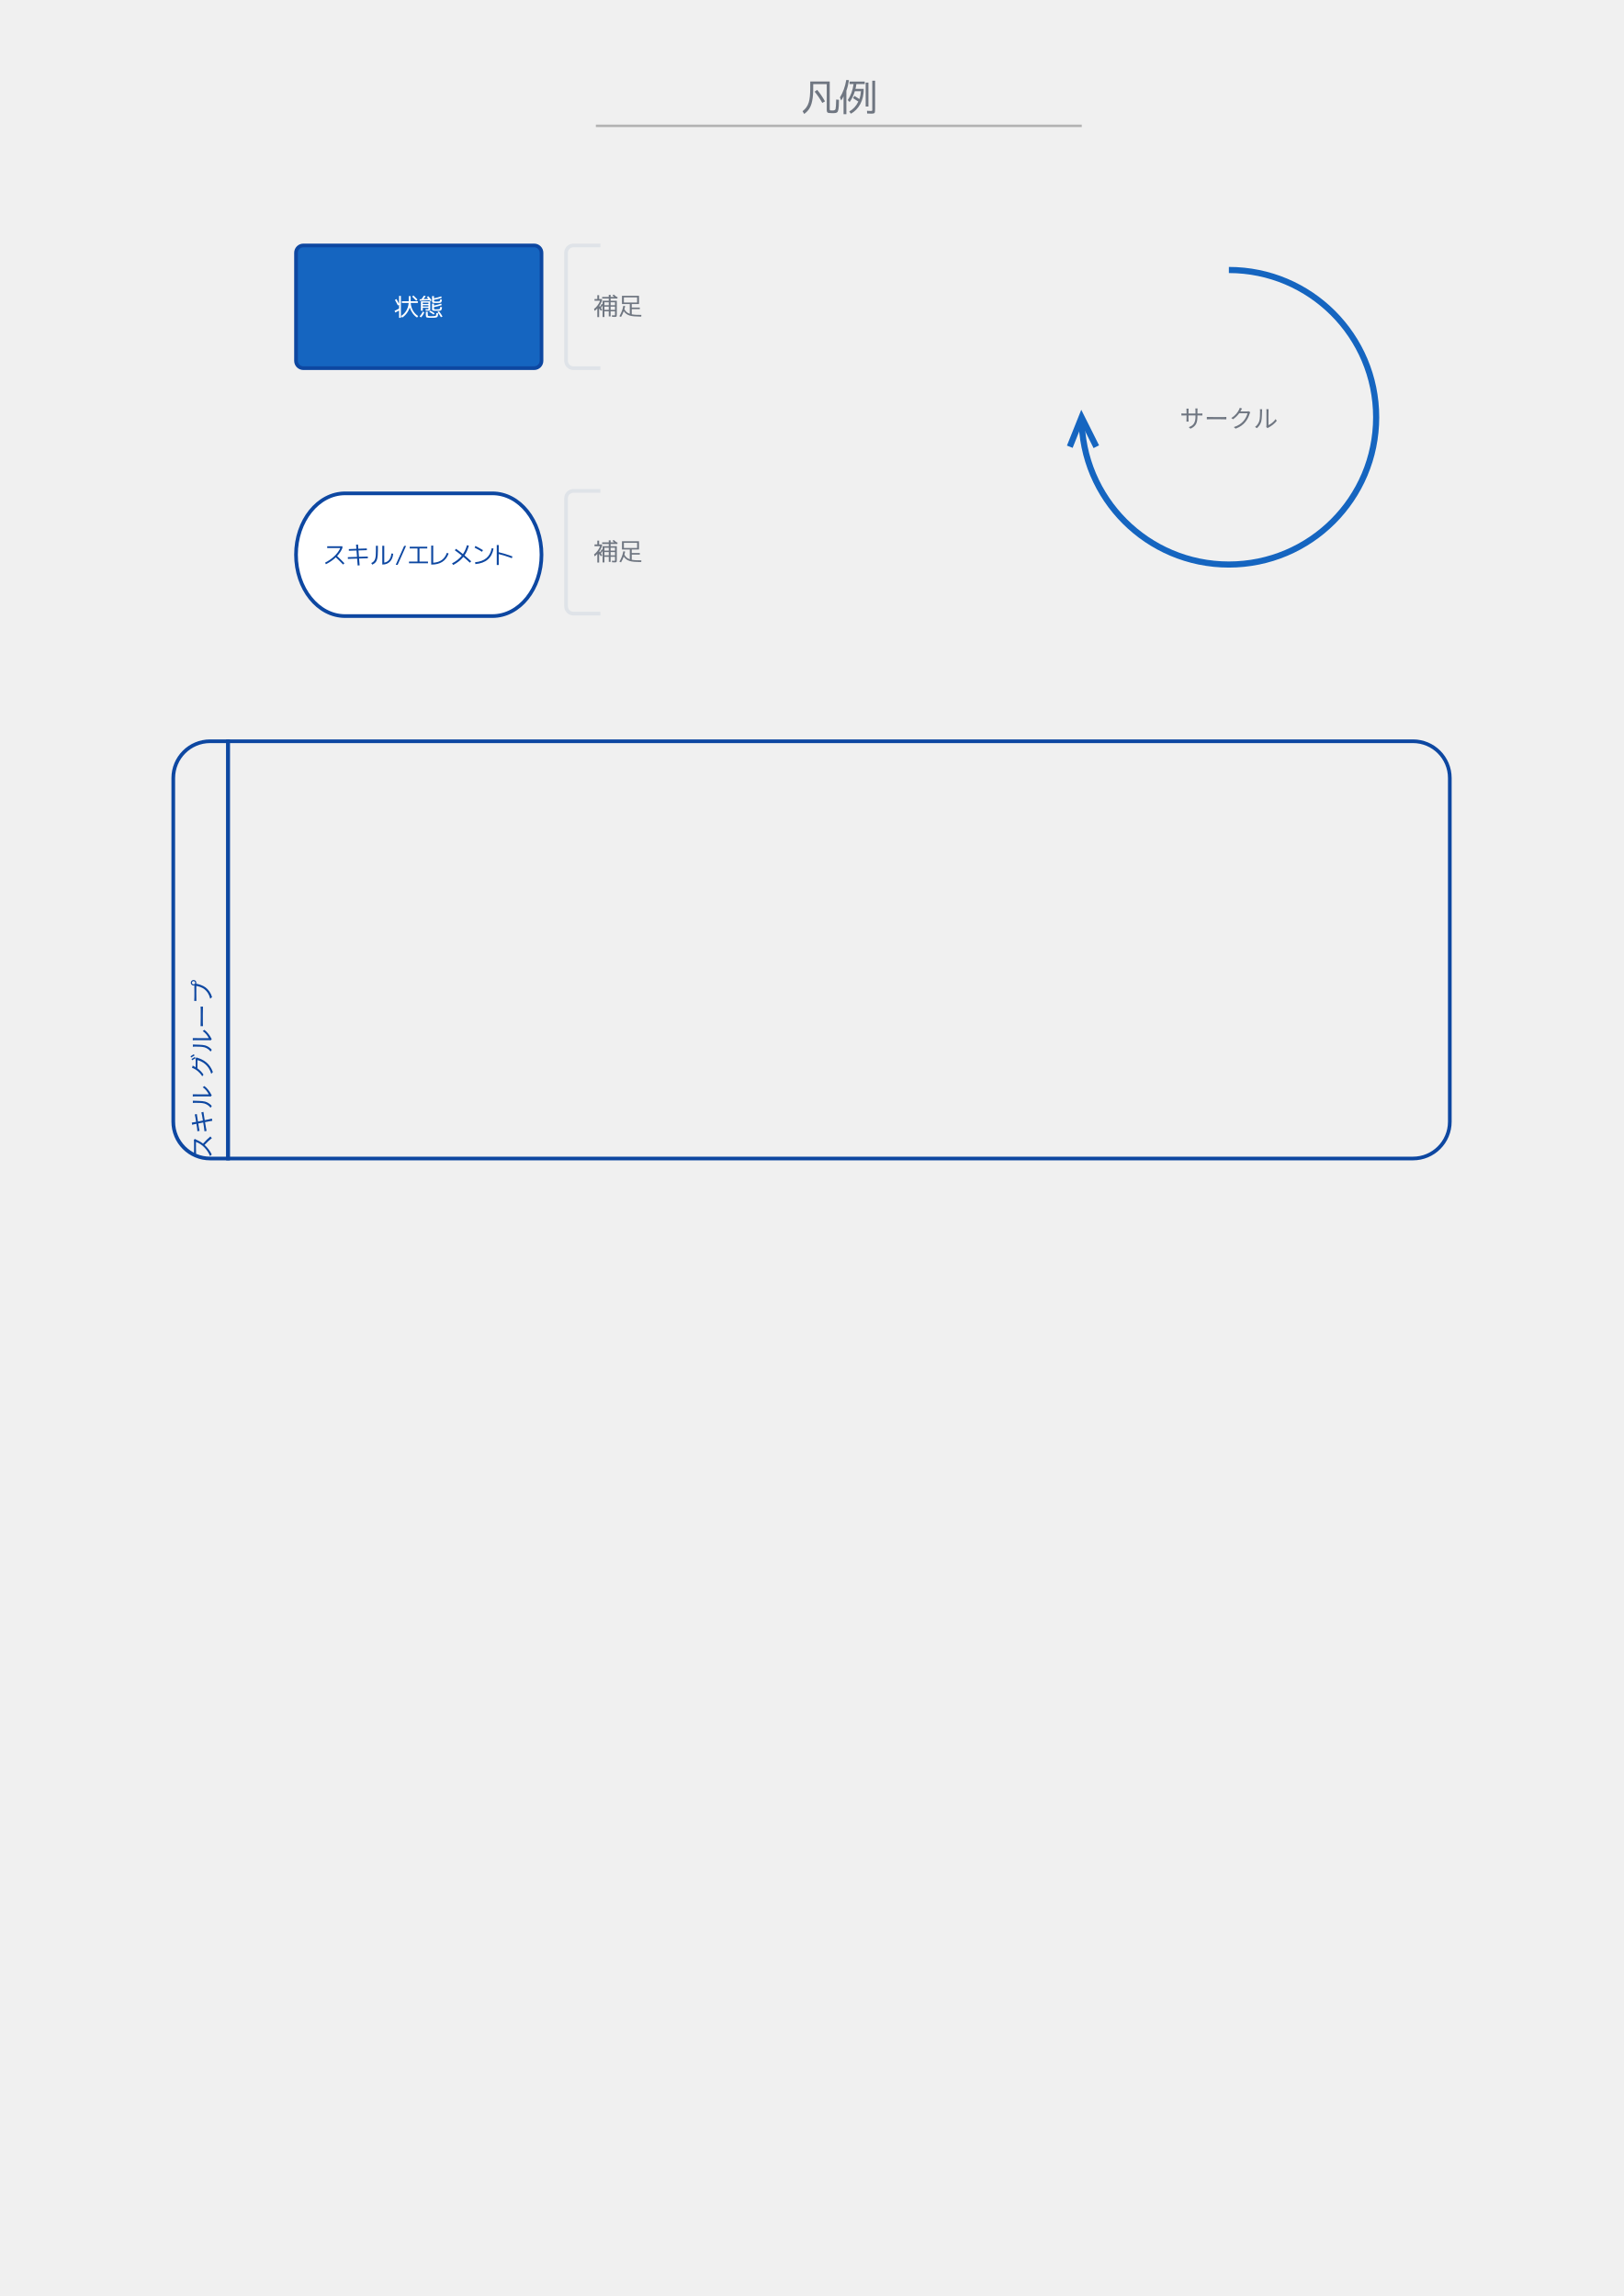
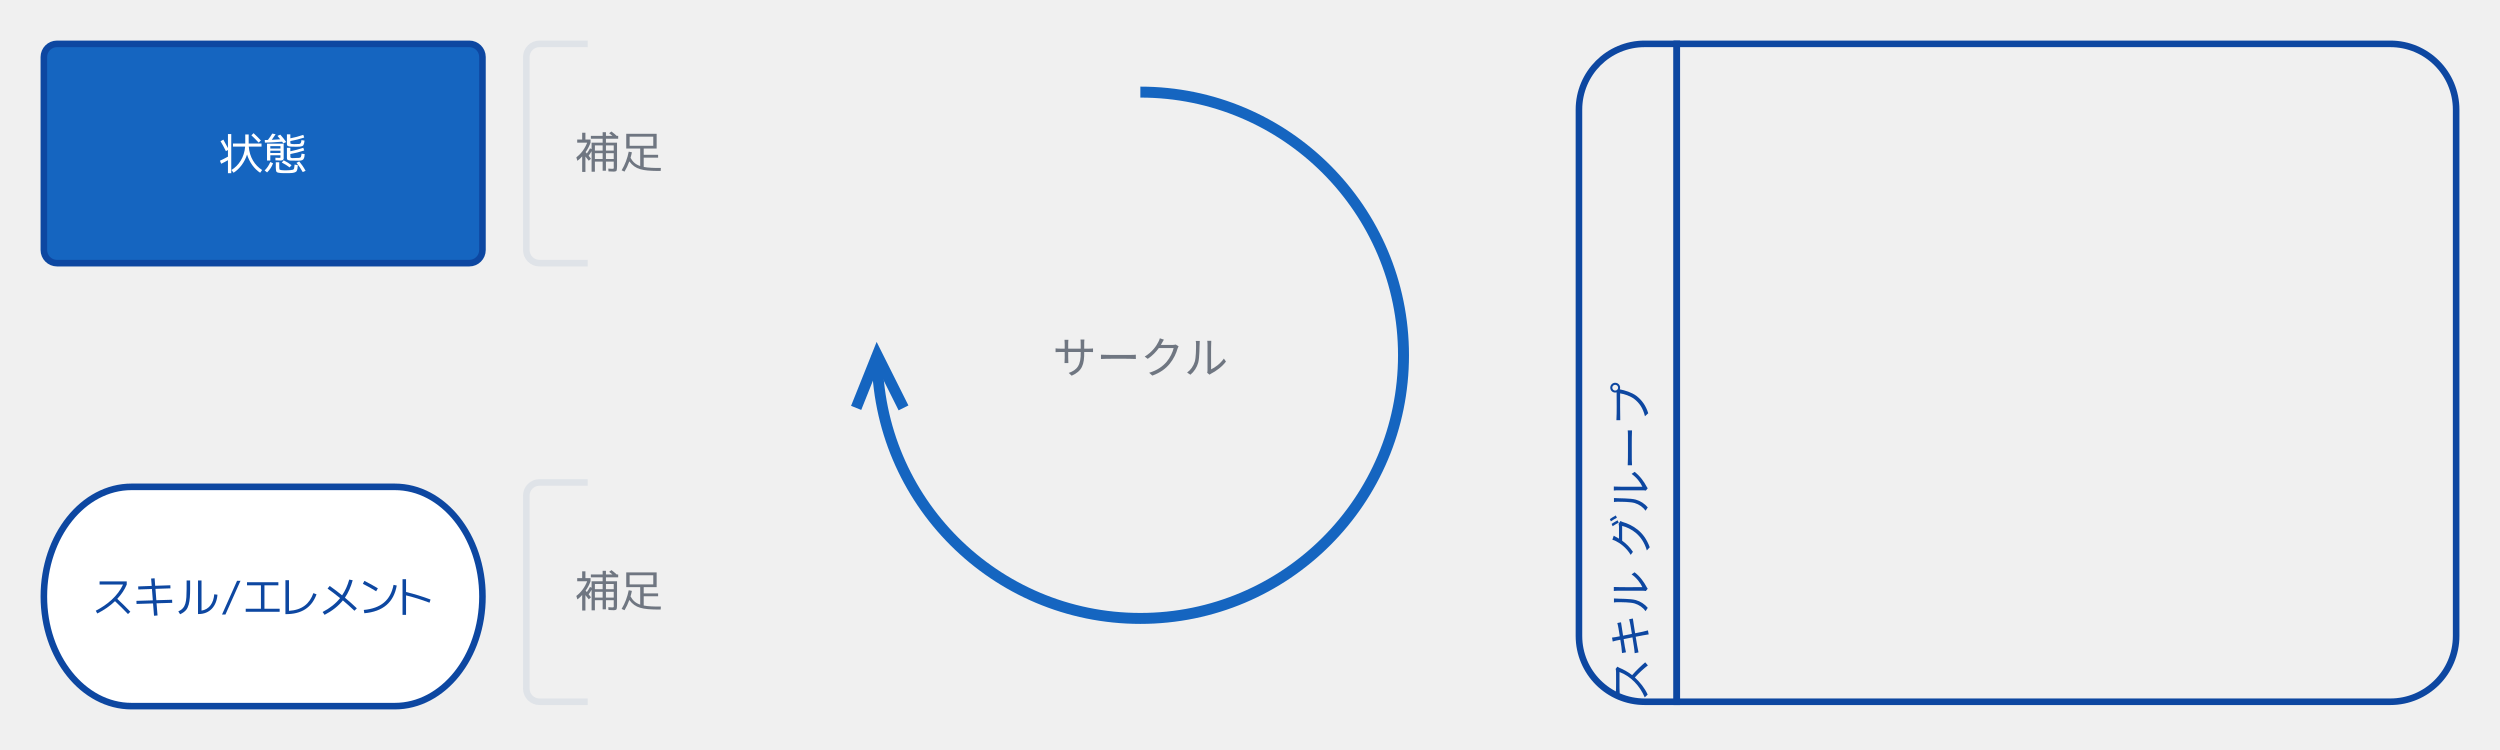
- <svg xmlns="http://www.w3.org/2000/svg" xmlns:ns1="lucid" xmlns:xlink="http://www.w3.org/1999/xlink" width="1322.83" height="1870.87">
-   <g transform="translate(-1258.835 0)" ns1:page-tab-id="9Q72TVNhmu1u">
-     <path d="M1444.6 944H1430a30 30 0 0 1-30-30V634a30 30 0 0 1 30-30h14.6z" stroke="#0d47a1" stroke-width="3" fill="#fff" fill-opacity="0" />
-     <path d="M1444.6 604H2410a30 30 0 0 1 30 30v280a30 30 0 0 1-30 30h-965.4z" stroke="#0d47a1" stroke-width="3" fill="none" />
-     <use xlink:href="#a" transform="matrix(-1.8369701987210297e-16,-1,1,-1.8369701987210297e-16,1400,944) translate(0 30.9)" />
-     <use xlink:href="#b" transform="matrix(-1.8369701987210297e-16,-1,1,-1.8369701987210297e-16,1400,944) translate(20 30.9)" />
-     <use xlink:href="#c" transform="matrix(-1.8369701987210297e-16,-1,1,-1.8369701987210297e-16,1400,944) translate(40 30.9)" />
-     <use xlink:href="#d" transform="matrix(-1.8369701987210297e-16,-1,1,-1.8369701987210297e-16,1400,944) translate(65.8 30.9)" />
-     <use xlink:href="#e" transform="matrix(-1.8369701987210297e-16,-1,1,-1.8369701987210297e-16,1400,944) translate(85.8 30.9)" />
-     <use xlink:href="#f" transform="matrix(-1.8369701987210297e-16,-1,1,-1.8369701987210297e-16,1400,944) translate(105.8 30.9)" />
-     <use xlink:href="#g" transform="matrix(-1.8369701987210297e-16,-1,1,-1.8369701987210297e-16,1400,944) translate(125.8 30.9)" />
-     <path d="M1660 402c22.1 0 40 22.4 40 50s-17.9 50-40 50h-120c-22.1 0-40-22.4-40-50s17.9-50 40-50z" stroke="#0d47a1" stroke-width="3" fill="#fff" />
-     <use xlink:href="#h" transform="matrix(1,0,0,1,1505,407) translate(17.28516 52.44141)" />
-     <use xlink:href="#i" transform="matrix(1,0,0,1,1505,407) translate(35.82031 52.44141)" />
-     <use xlink:href="#j" transform="matrix(1,0,0,1,1505,407) translate(54.92188 52.44141)" />
-     <use xlink:href="#k" transform="matrix(1,0,0,1,1505,407) translate(85.66406 52.44141)" />
-     <use xlink:href="#l" transform="matrix(1,0,0,1,1505,407) translate(103.8867 52.44141)" />
-     <use xlink:href="#m" transform="matrix(1,0,0,1,1505,407) translate(120.7227 52.44141)" />
-     <use xlink:href="#n" transform="matrix(1,0,0,1,1505,407) translate(139.1016 52.44141)" />
-     <use xlink:href="#o" transform="matrix(1,0,0,1,1505,407) translate(157.2852 52.44141)" />
-     <path d="M1720 406a6 6 0 0 1 6-6h268a6 6 0 0 1 6 6v88a6 6 0 0 1-6 6h-268a6 6 0 0 1-6-6z" fill="#fff" fill-opacity="0" />
-     <path d="M1748 400h-22a6 6 0 0 0-6 6v88a6 6 0 0 0 6 6h22" stroke="#dfe3e8" stroke-width="3" fill="none" />
-     <use xlink:href="#p" transform="matrix(1,0,0,1,1742.5,405) translate(0 51.65039)" />
-     <use xlink:href="#q" transform="matrix(1,0,0,1,1742.5,405) translate(20 51.65039)" />
-     <path d="M1500 206a6 6 0 0 1 6-6h188a6 6 0 0 1 6 6v88a6 6 0 0 1-6 6h-188a6 6 0 0 1-6-6z" stroke="#0d47a1" stroke-width="3" fill="#1565c0" />
+ <svg xmlns="http://www.w3.org/2000/svg" xmlns:ns1="lucid" xmlns:xlink="http://www.w3.org/1999/xlink" width="1140" height="342">
+   <g transform="translate(-1380 -78)" ns1:page-tab-id="9Q72TVNhmu1u">
+     <path d="M2144.6 398H2130a30 30 0 0 1-30-30V128a30 30 0 0 1 30-30h14.6z" stroke="#0d47a1" stroke-width="3" fill="#fff" fill-opacity="0" />
+     <path d="M2144.6 98H2470a30 30 0 0 1 30 30v240a30 30 0 0 1-30 30h-325.4z" stroke="#0d47a1" stroke-width="3" fill="none" />
+     <use xlink:href="#a" transform="matrix(-1.8369701987210297e-16,-1,1,-1.8369701987210297e-16,2100,398) translate(0 30.9)" />
+     <use xlink:href="#b" transform="matrix(-1.8369701987210297e-16,-1,1,-1.8369701987210297e-16,2100,398) translate(20 30.9)" />
+     <use xlink:href="#c" transform="matrix(-1.8369701987210297e-16,-1,1,-1.8369701987210297e-16,2100,398) translate(40 30.9)" />
+     <use xlink:href="#d" transform="matrix(-1.8369701987210297e-16,-1,1,-1.8369701987210297e-16,2100,398) translate(65.8 30.9)" />
+     <use xlink:href="#e" transform="matrix(-1.8369701987210297e-16,-1,1,-1.8369701987210297e-16,2100,398) translate(85.8 30.9)" />
+     <use xlink:href="#f" transform="matrix(-1.8369701987210297e-16,-1,1,-1.8369701987210297e-16,2100,398) translate(105.8 30.9)" />
+     <use xlink:href="#g" transform="matrix(-1.8369701987210297e-16,-1,1,-1.8369701987210297e-16,2100,398) translate(125.8 30.9)" />
+     <path d="M1560 300c22.1 0 40 22.4 40 50s-17.9 50-40 50h-120c-22.1 0-40-22.4-40-50s17.9-50 40-50z" stroke="#0d47a1" stroke-width="3" fill="#fff" />
+     <use xlink:href="#h" transform="matrix(1,0,0,1,1405,305) translate(17.28516 52.44141)" />
+     <use xlink:href="#i" transform="matrix(1,0,0,1,1405,305) translate(35.82031 52.44141)" />
+     <use xlink:href="#j" transform="matrix(1,0,0,1,1405,305) translate(54.92188 52.44141)" />
+     <use xlink:href="#k" transform="matrix(1,0,0,1,1405,305) translate(85.66406 52.44141)" />
+     <use xlink:href="#l" transform="matrix(1,0,0,1,1405,305) translate(103.8867 52.44141)" />
+     <use xlink:href="#m" transform="matrix(1,0,0,1,1405,305) translate(120.7227 52.44141)" />
+     <use xlink:href="#n" transform="matrix(1,0,0,1,1405,305) translate(139.1016 52.44141)" />
+     <use xlink:href="#o" transform="matrix(1,0,0,1,1405,305) translate(157.2852 52.44141)" />
+     <path d="M1620 304a6 6 0 0 1 6-6h268a6 6 0 0 1 6 6v88a6 6 0 0 1-6 6h-268a6 6 0 0 1-6-6z" fill="#fff" fill-opacity="0" />
+     <path d="M1648 298h-22a6 6 0 0 0-6 6v88a6 6 0 0 0 6 6h22" stroke="#dfe3e8" stroke-width="3" fill="none" />
    <g>
-       <use xlink:href="#r" transform="matrix(1,0,0,1,1512,212) translate(68 45.25391)" />
-       <use xlink:href="#s" transform="matrix(1,0,0,1,1512,212) translate(88 45.25391)" />
+       <use xlink:href="#p" transform="matrix(1,0,0,1,1642.5,303) translate(0 51.65039)" />
+       <use xlink:href="#q" transform="matrix(1,0,0,1,1642.5,303) translate(20 51.65039)" />
    </g>
-     <path d="M1720 206a6 6 0 0 1 6-6h268a6 6 0 0 1 6 6v88a6 6 0 0 1-6 6h-268a6 6 0 0 1-6-6z" fill="#fff" fill-opacity="0" />
-     <path d="M1748 200h-22a6 6 0 0 0-6 6v88a6 6 0 0 0 6 6h22" stroke="#dfe3e8" stroke-width="3" fill="none" />
+     <path d="M1400 104a6 6 0 0 1 6-6h188a6 6 0 0 1 6 6v88a6 6 0 0 1-6 6h-188a6 6 0 0 1-6-6z" stroke="#0d47a1" stroke-width="3" fill="#1565c0" />
    <g>
-       <use xlink:href="#p" transform="matrix(1,0,0,1,1742.5,205) translate(0 51.65039)" />
-       <use xlink:href="#q" transform="matrix(1,0,0,1,1742.5,205) translate(20 51.65039)" />
+       <use xlink:href="#r" transform="matrix(1,0,0,1,1412,110) translate(68 45.25391)" />
+       <use xlink:href="#s" transform="matrix(1,0,0,1,1412,110) translate(88 45.25391)" />
    </g>
-     <path d="M1745.3 102.55h393.84M1745.33 102.55h-1.03M2139.12 102.55h1.02" stroke="#b2b2b2" stroke-width="2" fill="none" />
-     <path d="M1702.3 40h480v80h-480z" fill="none" />
+     <path d="M1620 104a6 6 0 0 1 6-6h268a6 6 0 0 1 6 6v88a6 6 0 0 1-6 6h-268a6 6 0 0 1-6-6z" fill="#fff" fill-opacity="0" />
+     <path d="M1648 98h-22a6 6 0 0 0-6 6v88a6 6 0 0 0 6 6h22" stroke="#dfe3e8" stroke-width="3" fill="none" />
    <g>
-       <use xlink:href="#t" transform="matrix(1,0,0,1,1707.3,45) translate(204.3889 45.34505)" />
-       <use xlink:href="#u" transform="matrix(1,0,0,1,1707.3,45) translate(235.5 45.34505)" />
+       <use xlink:href="#p" transform="matrix(1,0,0,1,1642.5,103) translate(0 51.65039)" />
+       <use xlink:href="#q" transform="matrix(1,0,0,1,1642.5,103) translate(20 51.65039)" />
    </g>
-     <path d="M2140 310h240v60h-240z" fill="none" />
+     <path d="M1780 210h240v60h-240z" fill="none" />
    <g>
-       <use xlink:href="#v" transform="matrix(1,0,0,1,2140,310) translate(80 38.4)" />
-       <use xlink:href="#w" transform="matrix(1,0,0,1,2140,310) translate(100 38.4)" />
-       <use xlink:href="#x" transform="matrix(1,0,0,1,2140,310) translate(120 38.4)" />
-       <use xlink:href="#y" transform="matrix(1,0,0,1,2140,310) translate(140 38.4)" />
+       <use xlink:href="#t" transform="matrix(1,0,0,1,1780,210) translate(80 38.4)" />
+       <use xlink:href="#u" transform="matrix(1,0,0,1,1780,210) translate(100 38.4)" />
+       <use xlink:href="#v" transform="matrix(1,0,0,1,1780,210) translate(120 38.4)" />
+       <use xlink:href="#w" transform="matrix(1,0,0,1,1780,210) translate(140 38.4)" />
    </g>
    <g fill="none">
-       <path d="M2260 220c66.27 0 120 53.73 120 120 0 66.27-53.73 120-120 120-66.27 0-120-53.73-120-120" stroke="#1565c0" stroke-width="5" />
-       <path d="M2130.4 364l9.6-24 12 24" stroke="#1565c0" stroke-width="5" />
-       <path d="M2260 220c66.27 0 120 53.73 120 120 0 66.27-53.73 120-120 120-66.27 0-120-53.73-120-120z" />
+       <path d="M1900 120c66.27 0 120 53.73 120 120 0 66.27-53.73 120-120 120-66.27 0-120-53.73-120-120" stroke="#1565c0" stroke-width="5" />
+       <path d="M1770.4 264l9.6-24 12 24" stroke="#1565c0" stroke-width="5" />
+       <path d="M1900 120c66.27 0 120 53.73 120 120 0 66.27-53.73 120-120 120-66.27 0-120-53.73-120-120z" />
    </g>
    <defs>
-       <path fill="#0d47a1" d="M749-708l51 39c-6 8-19 30-25 44-34 86-97 203-168 293 105 90 227 220 292 298l-70 61c-67-88-173-206-275-297C447-155 312-45 164 22l-64-67c262-111 480-315 578-575-161 2-340-5-491 5v-91c148 14 328 4 487 7 33 0 59-4 75-9" id="z" />
-       <use transform="matrix(0.02,0,0,0.02,0,0)" xlink:href="#z" id="a" />
-       <path fill="#0d47a1" d="M547-338c151-26 231-35 334-62l17 84c-110 14-192 31-336 52 35 166 34 184 65 292l-91 17c-17-119-23-127-54-296-167 29-246 39-357 64l-18-87c125-10 190-26 361-51l-40-201c-147 24-203 30-301 53l-17-90c108-6 158-17 303-39-20-96-18-108-40-173l90-16c9 75 10 78 30 177 143-25 211-31 302-56l17 84c-99 13-166 26-305 47" id="A" />
-       <use transform="matrix(0.02,0,0,0.02,0,0)" xlink:href="#A" id="b" />
-       <path fill="#0d47a1" d="M141 24L66-26c84-60 144-149 174-246 29-92 30-291 30-402 0-30-3-52-7-73h92c-10 135-2 368-36 497-30 107-94 205-178 274zm436-1l-53-44c4-16 7-36 7-56v-599c0-38-5-66-6-74h92c-9 207-2 437-4 651 92-42 215-133 291-246l48 68C866-160 727-58 611 0c-15 8-24 15-34 23" id="B" />
-       <use transform="matrix(0.02,0,0,0.02,0,0)" xlink:href="#B" id="c" />
-       <path fill="#0d47a1" d="M429-632h271c27 0 49-3 65-9l66 40c-8 14-18 37-23 53-27 101-88 236-177 345C540-92 420-1 233 69L160 3c184-54 309-144 400-251 78-91 139-221 159-312H382c-61 85-144 174-254 246l-69-51c172-103 270-249 314-338 10-18 25-54 31-80l92 31c-28 46-43 79-67 120zm283-145l53-23c25 36 61 96 82 137l-54 24c-20-40-54-101-81-138zm110-40l53-23c26 37 65 99 83 136l-53 24c-22-43-55-100-83-137" id="C" />
-       <use transform="matrix(0.02,0,0,0.02,0,0)" xlink:href="#C" id="d" />
-       <use transform="matrix(0.02,0,0,0.02,0,0)" xlink:href="#B" id="e" />
-       <path fill="#0d47a1" d="M102-335v-98c214 10 463 3 687 5 50 0 86-3 108-5v98c-206-10-441-3-656-5-55 0-108 2-139 5" id="D" />
-       <use transform="matrix(0.02,0,0,0.02,0,0)" xlink:href="#D" id="f" />
-       <path fill="#0d47a1" d="M871-652c36 0 66-30 66-66s-30-67-66-67c-37 0-66 31-66 67s29 66 66 66zm-741-39c200 12 425 4 634 5-22-76 35-145 107-145 62 0 112 51 112 113 0 74-71 131-150 106-22 112-70 272-151 380C590-115 471-22 288 35l-68-75c194-48 306-133 390-240 71-91 117-230 131-326-202 1-414-3-611 3v-88" id="E" />
-       <use transform="matrix(0.02,0,0,0.02,0,0)" xlink:href="#E" id="g" />
-       <path fill="#0d47a1" d="M160-660v-74h634v74c-48 117-122 229-221 334 99 91 200 192 305 301l-55 54C723-76 622-177 520-272 405-161 267-65 106 16L71-49c273-140 515-346 637-611H160" id="F" />
-       <use transform="matrix(0.01953125,0,0,0.01953125,0,0)" xlink:href="#F" id="h" />
-       <path fill="#0d47a1" d="M414-800l82-6 13 175 354-12 3 72-350 12 20 265 368-11 3 72-366 11 23 284-82 7-23-288-385 12-3-72 383-12-21-265-318 11-3-71 316-12" id="G" />
-       <use transform="matrix(0.01953125,0,0,0.01953125,0,0)" xlink:href="#G" id="i" />
-       <path fill="#0d47a1" d="M71-34c185-79 191-240 194-519v-202h82c-2 266 16 552-93 687-32 39-79 73-141 102zm914-389C966-160 807 35 531 29v-784h82v704c182-30 280-177 297-381" id="H" />
-       <path fill="#0d47a1" d="M468-748L116 41H36l352-789h80" id="I" />
+       <path fill="#0d47a1" d="M749-708l51 39c-6 8-19 30-25 44-34 86-97 203-168 293 105 90 227 220 292 298l-70 61c-67-88-173-206-275-297C447-155 312-45 164 22l-64-67c262-111 480-315 578-575-161 2-340-5-491 5v-91c148 14 328 4 487 7 33 0 59-4 75-9" id="x" />
+       <use transform="matrix(0.02,0,0,0.02,0,0)" xlink:href="#x" id="a" />
+       <path fill="#0d47a1" d="M547-338c151-26 231-35 334-62l17 84c-110 14-192 31-336 52 35 166 34 184 65 292l-91 17c-17-119-23-127-54-296-167 29-246 39-357 64l-18-87c125-10 190-26 361-51l-40-201c-147 24-203 30-301 53l-17-90c108-6 158-17 303-39-20-96-18-108-40-173l90-16c9 75 10 78 30 177 143-25 211-31 302-56l17 84c-99 13-166 26-305 47" id="y" />
+       <use transform="matrix(0.02,0,0,0.02,0,0)" xlink:href="#y" id="b" />
+       <path fill="#0d47a1" d="M141 24L66-26c84-60 144-149 174-246 29-92 30-291 30-402 0-30-3-52-7-73h92c-10 135-2 368-36 497-30 107-94 205-178 274zm436-1l-53-44c4-16 7-36 7-56v-599c0-38-5-66-6-74h92c-9 207-2 437-4 651 92-42 215-133 291-246l48 68C866-160 727-58 611 0c-15 8-24 15-34 23" id="z" />
+       <use transform="matrix(0.02,0,0,0.02,0,0)" xlink:href="#z" id="c" />
+       <path fill="#0d47a1" d="M429-632h271c27 0 49-3 65-9l66 40c-8 14-18 37-23 53-27 101-88 236-177 345C540-92 420-1 233 69L160 3c184-54 309-144 400-251 78-91 139-221 159-312H382c-61 85-144 174-254 246l-69-51c172-103 270-249 314-338 10-18 25-54 31-80l92 31c-28 46-43 79-67 120zm283-145l53-23c25 36 61 96 82 137l-54 24c-20-40-54-101-81-138zm110-40l53-23c26 37 65 99 83 136l-53 24c-22-43-55-100-83-137" id="A" />
+       <use transform="matrix(0.02,0,0,0.02,0,0)" xlink:href="#A" id="d" />
+       <use transform="matrix(0.02,0,0,0.02,0,0)" xlink:href="#z" id="e" />
+       <path fill="#0d47a1" d="M102-335v-98c214 10 463 3 687 5 50 0 86-3 108-5v98c-206-10-441-3-656-5-55 0-108 2-139 5" id="B" />
+       <use transform="matrix(0.02,0,0,0.02,0,0)" xlink:href="#B" id="f" />
+       <path fill="#0d47a1" d="M871-652c36 0 66-30 66-66s-30-67-66-67c-37 0-66 31-66 67s29 66 66 66zm-741-39c200 12 425 4 634 5-22-76 35-145 107-145 62 0 112 51 112 113 0 74-71 131-150 106-22 112-70 272-151 380C590-115 471-22 288 35l-68-75c194-48 306-133 390-240 71-91 117-230 131-326-202 1-414-3-611 3v-88" id="C" />
+       <use transform="matrix(0.02,0,0,0.02,0,0)" xlink:href="#C" id="g" />
+       <path fill="#0d47a1" d="M160-660v-74h634v74c-48 117-122 229-221 334 99 91 200 192 305 301l-55 54C723-76 622-177 520-272 405-161 267-65 106 16L71-49c273-140 515-346 637-611H160" id="D" />
+       <use transform="matrix(0.01953125,0,0,0.01953125,0,0)" xlink:href="#D" id="h" />
+       <path fill="#0d47a1" d="M414-800l82-6 13 175 354-12 3 72-350 12 20 265 368-11 3 72-366 11 23 284-82 7-23-288-385 12-3-72 383-12-21-265-318 11-3-71 316-12" id="E" />
+       <use transform="matrix(0.01953125,0,0,0.01953125,0,0)" xlink:href="#E" id="i" />
+       <path fill="#0d47a1" d="M71-34c185-79 191-240 194-519v-202h82c-2 266 16 552-93 687-32 39-79 73-141 102zm914-389C966-160 807 35 531 29v-784h82v704c182-30 280-177 297-381" id="F" />
+       <path fill="#0d47a1" d="M468-748L116 41H36l352-789h80" id="G" />
      <g id="j">
-         <use transform="matrix(0.01953125,0,0,0.01953125,0,0)" xlink:href="#H" />
-         <use transform="matrix(0.01953125,0,0,0.01953125,20.60547,0)" xlink:href="#I" />
+         <use transform="matrix(0.01953125,0,0,0.01953125,0,0)" xlink:href="#F" />
+         <use transform="matrix(0.01953125,0,0,0.01953125,20.60547,0)" xlink:href="#G" />
      </g>
-       <path fill="#0d47a1" d="M101-714h732v72H508v547h355v71H71v-71h355v-547H101v-72" id="J" />
-       <use transform="matrix(0.01953125,0,0,0.01953125,0,0)" xlink:href="#J" id="k" />
-       <path fill="#0d47a1" d="M148-46c308-20 480-164 570-414l73 29C677-119 437 35 65 31v-792h83v715" id="K" />
-       <use transform="matrix(0.01953125,0,0,0.01953125,0,0)" xlink:href="#K" id="l" />
-       <path fill="#0d47a1" d="M187-566l50-61c102 72 198 145 289 219 73-107 128-230 167-368l80 16c-42 155-102 291-181 407 105 87 197 170 278 248l-56 57c-95-91-185-171-270-242C437-157 295-44 117 47L71-19c171-89 307-197 408-324-113-92-211-166-292-223" id="L" />
-       <use transform="matrix(0.01953125,0,0,0.01953125,0,0)" xlink:href="#L" id="m" />
-       <path fill="#0d47a1" d="M70-677l36-69c109 55 214 113 314 174l-40 69c-94-59-197-117-310-174zM92-67c397-38 624-223 694-586l75 16C792-244 540-28 104 10" id="M" />
-       <use transform="matrix(0.01953125,0,0,0.01953125,0,0)" xlink:href="#M" id="n" />
-       <path fill="#0d47a1" d="M147-785v299c189 45 379 104 572 176l-24 74c-194-73-377-130-548-171V48H65v-833h82" id="N" />
-       <use transform="matrix(0.01953125,0,0,0.01953125,0,0)" xlink:href="#N" id="o" />
-       <path fill="#6f7681" d="M889-348H707v136h182v-136zm0-60v-122H707v122h182zm-440 60v136h181v-136H449zm0-60h181v-122H449v122zM858 17c41-2 31-10 31-60v-109H707V61h-77v-213H449V85h-77v-479c-21 37-44 72-69 104 23 27 41 51 55 71l-52 47c-21-29-47-61-78-98V89h-76v-362c-32 37-69 72-112 103l-24-81c113-87 198-201 253-343H36v-72h116v-160h76v160h120v72c-31 83-69 157-116 220 13 15 23 26 29 33 27-35 51-76 74-121l37 19v-151h258v-92H355v-67h275v-85h77v85h151c-34-29-59-49-76-61l54-40c46 34 86 68 121 101h36v67H707v92h259v550c-6 98 8 122-77 126-22 0-63-2-123-5l-4-65c48 3 80 5 96 5" id="O" />
-       <use transform="matrix(0.01953125,0,0,0.01953125,0,0)" xlink:href="#O" id="p" />
-       <path fill="#6f7681" d="M236-520h552v-214H236v214zM894 67c-353-5-523-32-665-224C198-70 160 9 117 82L49 52c79-132 135-277 166-436l74 15c-7 36-17 79-32 130 55 96 116 153 226 191v-408H157v-345h710v345H565v146h336v66H565v217C656-8 817-1 965-3l-4 70h-67" id="P" />
-       <use transform="matrix(0.01953125,0,0,0.01953125,0,0)" xlink:href="#P" id="q" />
-       <path fill="#fff" d="M688-532c19 249 141 438 312 546l-46 64C816-10 700-172 648-348 593-171 475-12 333 78l-49-64C456-93 584-283 603-532H319v-72h287v-212h80v212h300v72H688zm61-264l51-50c59 54 116 111 171 171l-52 49c-56-61-113-117-170-170zM29-658l66-37c39 68 75 134 107 198v-329h77V89h-77v-304c-46 27-99 54-158 83l-29-71c69-32 131-64 187-95v-155l-48 26c-37-77-79-154-125-231" id="Q" />
-       <use transform="matrix(0.01953125,0,0,0.01953125,0,0)" xlink:href="#Q" id="r" />
-       <path fill="#fff" d="M167-437v54h237v-54H167zm0-51h237v-56H167v56zm303-121c-4-7-21-32-27-38-150 12-284 19-402 22l-4-61c17 0 41-1 74-2 39-50 73-100 102-149l78 16c-26 41-56 85-90 130 66-3 132-7 198-12-31-39-52-65-65-80l66-29c51 56 97 114 138 173zm-96 340c30-2 30 3 30-26v-36H167v124H90v-394h389v314c16 113-96 71-192 75l-1-61c26 1 63 4 88 4zm262-337c38 26 131 12 198 12 48 0 55-43 59-90l73 11c-5 47-11 74-26 107-33 43-121 35-196 36-91-2-133 3-177-22-8-8-12-21-12-42v-225h80v93c98-19 199-46 303-81l20 63c-109 36-217 63-323 82 1 18-2 41 1 56zm-1 309c-4 50 93 29 157 29 43 0 91 0 94-42 8-24 6-27 10-58l74 11c-4 50-7 79-26 113-27 50-124 39-200 39-91 0-134 4-177-21-8-8-12-22-12-42v-237h80v81c98-19 199-46 303-81l20 63c-109 36-217 64-323 83v62zM35 24C93-33 137-99 166-173l65 29C202-62 155 9 92 70zm341-191c1 46-4 140 6 169 41 28 186 20 256 14 98-8 80-21 96-129l75 13c-4 64-7 107-31 146-49 46-154 41-248 41-60 0-194 3-218-31-23-27-16-158-17-223h81zm59 6l44-52c69 35 130 73 184 114l-45 52c-53-41-114-79-183-114zm343 8l64-34c56 67 106 140 149 220l-67 29c-42-77-91-149-146-215" id="R" />
-       <use transform="matrix(0.01953125,0,0,0.01953125,0,0)" xlink:href="#R" id="s" />
-       <path fill="#6f7681" d="M356-515l69-48c79 94 148 197 209 308l-72 42c-60-108-129-209-206-302zM33 9c170-134 203-289 206-616v-181h522v727c2 62 8 46 77 51 45 0 71-13 79-38s14-110 17-256l75 7c-5 117 3 222-31 311-18 47-86 49-154 47-118-6-143 5-143-105v-673H319c4 267-9 505-104 655C181-8 135 40 77 82" id="S" />
-       <use transform="matrix(0.03038194,0,0,0.03038194,0,0)" xlink:href="#S" id="t" />
-       <path fill="#6f7681" d="M184-540V89h-76v-480c-21 44-42 82-63 113l-34-82c82-131 139-288 170-469l72 5c-15 102-38 197-69 284zm177 198l40-60c29 17 73 46 131 85 23-65 37-135 42-210H411c-35 115-81 211-140 290l-51-52c81-119 133-262 157-430H268v-67h408v67H452c-7 51-15 93-24 128h219C658-280 507-33 305 76l-44-59c106-60 187-149 243-267-49-34-97-65-143-92zm340 226v-642h74v642h-74zM842 3c44-2 36-8 36-59v-753h76v755c-6 106 6 125-91 129-23 0-64-2-123-5l-3-72c53 3 88 5 105 5" id="T" />
-       <use transform="matrix(0.03038194,0,0,0.03038194,0,0)" xlink:href="#T" id="u" />
-       <path fill="#6f7681" d="M720-571c56 0 162 2 201-5v84c-37-4-148-3-201-3 4 288-47 435-286 541l-67-63c193-68 282-179 273-478H355c1 76-2 188 4 253h-88c6-63 4-178 4-253-57 0-168 0-208 4v-87c36 8 151 8 208 7 0-60 2-152-4-201h89c-7 45-5 143-5 201h285c-1-59 2-163-5-207h90c-7 44-5 148-5 207" id="U" />
-       <use transform="matrix(0.02,0,0,0.02,0,0)" xlink:href="#U" id="v" />
-       <path fill="#6f7681" d="M102-335v-98c214 10 463 3 687 5 50 0 86-3 108-5v98c-206-10-441-3-656-5-55 0-108 2-139 5" id="V" />
-       <use transform="matrix(0.02,0,0,0.02,0,0)" xlink:href="#V" id="w" />
-       <path fill="#6f7681" d="M805-665l67 40c-8 14-18 37-24 53-27 100-88 236-177 344C580-117 461-25 273 44l-72-65c183-54 308-145 399-251 78-92 139-221 159-312H421c-60 84-144 173-253 246l-69-52c173-103 271-248 314-338 11-17 25-53 31-79l93 31c-30 46-43 79-69 120h272c27 0 49-3 65-9" id="W" />
-       <use transform="matrix(0.02,0,0,0.02,0,0)" xlink:href="#W" id="x" />
-       <path fill="#6f7681" d="M141 24L66-26c84-60 144-149 174-246 29-92 30-291 30-402 0-30-3-52-7-73h92c-10 135-2 368-36 497-30 107-94 205-178 274zm436-1l-53-44c4-16 7-36 7-56v-599c0-38-5-66-6-74h92c-9 207-2 437-4 651 92-42 215-133 291-246l48 68C866-160 727-58 611 0c-15 8-24 15-34 23" id="X" />
-       <use transform="matrix(0.02,0,0,0.02,0,0)" xlink:href="#X" id="y" />
+       <path fill="#0d47a1" d="M101-714h732v72H508v547h355v71H71v-71h355v-547H101v-72" id="H" />
+       <use transform="matrix(0.01953125,0,0,0.01953125,0,0)" xlink:href="#H" id="k" />
+       <path fill="#0d47a1" d="M148-46c308-20 480-164 570-414l73 29C677-119 437 35 65 31v-792h83v715" id="I" />
+       <use transform="matrix(0.01953125,0,0,0.01953125,0,0)" xlink:href="#I" id="l" />
+       <path fill="#0d47a1" d="M187-566l50-61c102 72 198 145 289 219 73-107 128-230 167-368l80 16c-42 155-102 291-181 407 105 87 197 170 278 248l-56 57c-95-91-185-171-270-242C437-157 295-44 117 47L71-19c171-89 307-197 408-324-113-92-211-166-292-223" id="J" />
+       <use transform="matrix(0.01953125,0,0,0.01953125,0,0)" xlink:href="#J" id="m" />
+       <path fill="#0d47a1" d="M70-677l36-69c109 55 214 113 314 174l-40 69c-94-59-197-117-310-174zM92-67c397-38 624-223 694-586l75 16C792-244 540-28 104 10" id="K" />
+       <use transform="matrix(0.01953125,0,0,0.01953125,0,0)" xlink:href="#K" id="n" />
+       <path fill="#0d47a1" d="M147-785v299c189 45 379 104 572 176l-24 74c-194-73-377-130-548-171V48H65v-833h82" id="L" />
+       <use transform="matrix(0.01953125,0,0,0.01953125,0,0)" xlink:href="#L" id="o" />
+       <path fill="#6f7681" d="M889-348H707v136h182v-136zm0-60v-122H707v122h182zm-440 60v136h181v-136H449zm0-60h181v-122H449v122zM858 17c41-2 31-10 31-60v-109H707V61h-77v-213H449V85h-77v-479c-21 37-44 72-69 104 23 27 41 51 55 71l-52 47c-21-29-47-61-78-98V89h-76v-362c-32 37-69 72-112 103l-24-81c113-87 198-201 253-343H36v-72h116v-160h76v160h120v72c-31 83-69 157-116 220 13 15 23 26 29 33 27-35 51-76 74-121l37 19v-151h258v-92H355v-67h275v-85h77v85h151c-34-29-59-49-76-61l54-40c46 34 86 68 121 101h36v67H707v92h259v550c-6 98 8 122-77 126-22 0-63-2-123-5l-4-65c48 3 80 5 96 5" id="M" />
+       <use transform="matrix(0.01953125,0,0,0.01953125,0,0)" xlink:href="#M" id="p" />
+       <path fill="#6f7681" d="M236-520h552v-214H236v214zM894 67c-353-5-523-32-665-224C198-70 160 9 117 82L49 52c79-132 135-277 166-436l74 15c-7 36-17 79-32 130 55 96 116 153 226 191v-408H157v-345h710v345H565v146h336v66H565v217C656-8 817-1 965-3l-4 70h-67" id="N" />
+       <use transform="matrix(0.01953125,0,0,0.01953125,0,0)" xlink:href="#N" id="q" />
+       <path fill="#fff" d="M688-532c19 249 141 438 312 546l-46 64C816-10 700-172 648-348 593-171 475-12 333 78l-49-64C456-93 584-283 603-532H319v-72h287v-212h80v212h300v72H688zm61-264l51-50c59 54 116 111 171 171l-52 49c-56-61-113-117-170-170zM29-658l66-37c39 68 75 134 107 198v-329h77V89h-77v-304c-46 27-99 54-158 83l-29-71c69-32 131-64 187-95v-155l-48 26c-37-77-79-154-125-231" id="O" />
+       <use transform="matrix(0.01953125,0,0,0.01953125,0,0)" xlink:href="#O" id="r" />
+       <path fill="#fff" d="M167-437v54h237v-54H167zm0-51h237v-56H167v56zm303-121c-4-7-21-32-27-38-150 12-284 19-402 22l-4-61c17 0 41-1 74-2 39-50 73-100 102-149l78 16c-26 41-56 85-90 130 66-3 132-7 198-12-31-39-52-65-65-80l66-29c51 56 97 114 138 173zm-96 340c30-2 30 3 30-26v-36H167v124H90v-394h389v314c16 113-96 71-192 75l-1-61c26 1 63 4 88 4zm262-337c38 26 131 12 198 12 48 0 55-43 59-90l73 11c-5 47-11 74-26 107-33 43-121 35-196 36-91-2-133 3-177-22-8-8-12-21-12-42v-225h80v93c98-19 199-46 303-81l20 63c-109 36-217 63-323 82 1 18-2 41 1 56zm-1 309c-4 50 93 29 157 29 43 0 91 0 94-42 8-24 6-27 10-58l74 11c-4 50-7 79-26 113-27 50-124 39-200 39-91 0-134 4-177-21-8-8-12-22-12-42v-237h80v81c98-19 199-46 303-81l20 63c-109 36-217 64-323 83v62zM35 24C93-33 137-99 166-173l65 29C202-62 155 9 92 70zm341-191c1 46-4 140 6 169 41 28 186 20 256 14 98-8 80-21 96-129l75 13c-4 64-7 107-31 146-49 46-154 41-248 41-60 0-194 3-218-31-23-27-16-158-17-223h81zm59 6l44-52c69 35 130 73 184 114l-45 52c-53-41-114-79-183-114zm343 8l64-34c56 67 106 140 149 220l-67 29c-42-77-91-149-146-215" id="P" />
+       <use transform="matrix(0.01953125,0,0,0.01953125,0,0)" xlink:href="#P" id="s" />
+       <path fill="#6f7681" d="M720-571c56 0 162 2 201-5v84c-37-4-148-3-201-3 4 288-47 435-286 541l-67-63c193-68 282-179 273-478H355c1 76-2 188 4 253h-88c6-63 4-178 4-253-57 0-168 0-208 4v-87c36 8 151 8 208 7 0-60 2-152-4-201h89c-7 45-5 143-5 201h285c-1-59 2-163-5-207h90c-7 44-5 148-5 207" id="Q" />
+       <use transform="matrix(0.02,0,0,0.02,0,0)" xlink:href="#Q" id="t" />
+       <path fill="#6f7681" d="M102-335v-98c214 10 463 3 687 5 50 0 86-3 108-5v98c-206-10-441-3-656-5-55 0-108 2-139 5" id="R" />
+       <use transform="matrix(0.02,0,0,0.02,0,0)" xlink:href="#R" id="u" />
+       <path fill="#6f7681" d="M805-665l67 40c-8 14-18 37-24 53-27 100-88 236-177 344C580-117 461-25 273 44l-72-65c183-54 308-145 399-251 78-92 139-221 159-312H421c-60 84-144 173-253 246l-69-52c173-103 271-248 314-338 11-17 25-53 31-79l93 31c-30 46-43 79-69 120h272c27 0 49-3 65-9" id="S" />
+       <use transform="matrix(0.02,0,0,0.02,0,0)" xlink:href="#S" id="v" />
+       <path fill="#6f7681" d="M141 24L66-26c84-60 144-149 174-246 29-92 30-291 30-402 0-30-3-52-7-73h92c-10 135-2 368-36 497-30 107-94 205-178 274zm436-1l-53-44c4-16 7-36 7-56v-599c0-38-5-66-6-74h92c-9 207-2 437-4 651 92-42 215-133 291-246l48 68C866-160 727-58 611 0c-15 8-24 15-34 23" id="T" />
+       <use transform="matrix(0.02,0,0,0.02,0,0)" xlink:href="#T" id="w" />
    </defs>
  </g>
</svg>
